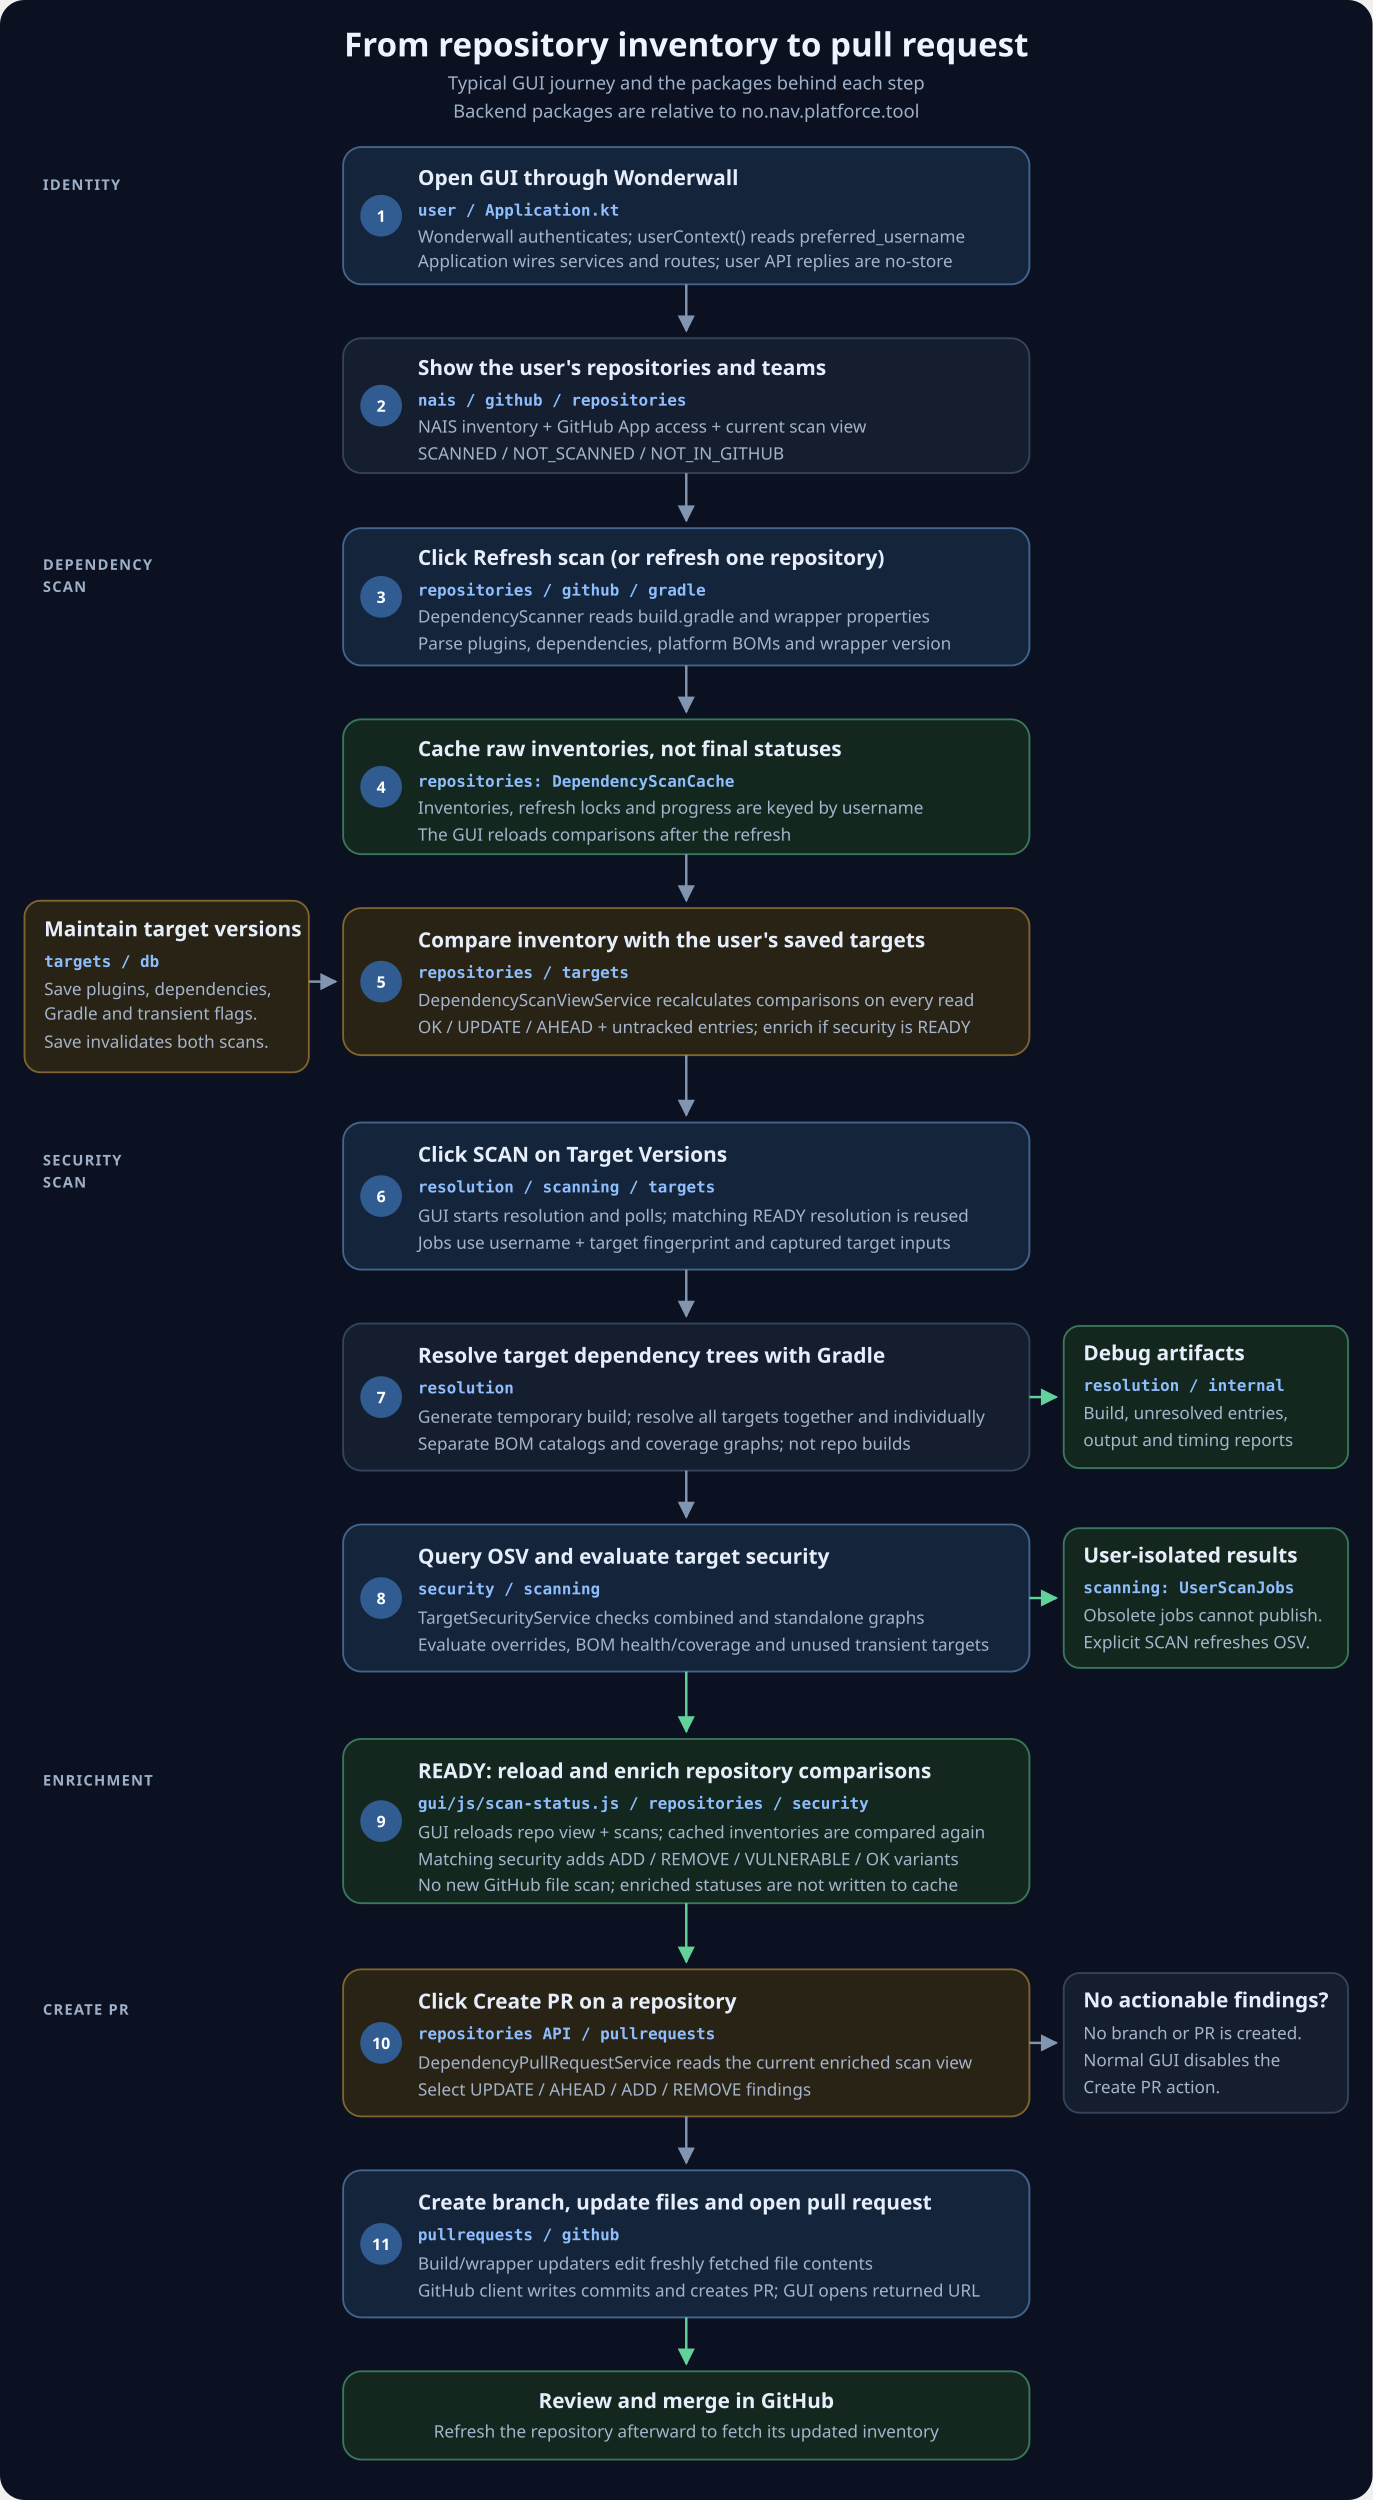
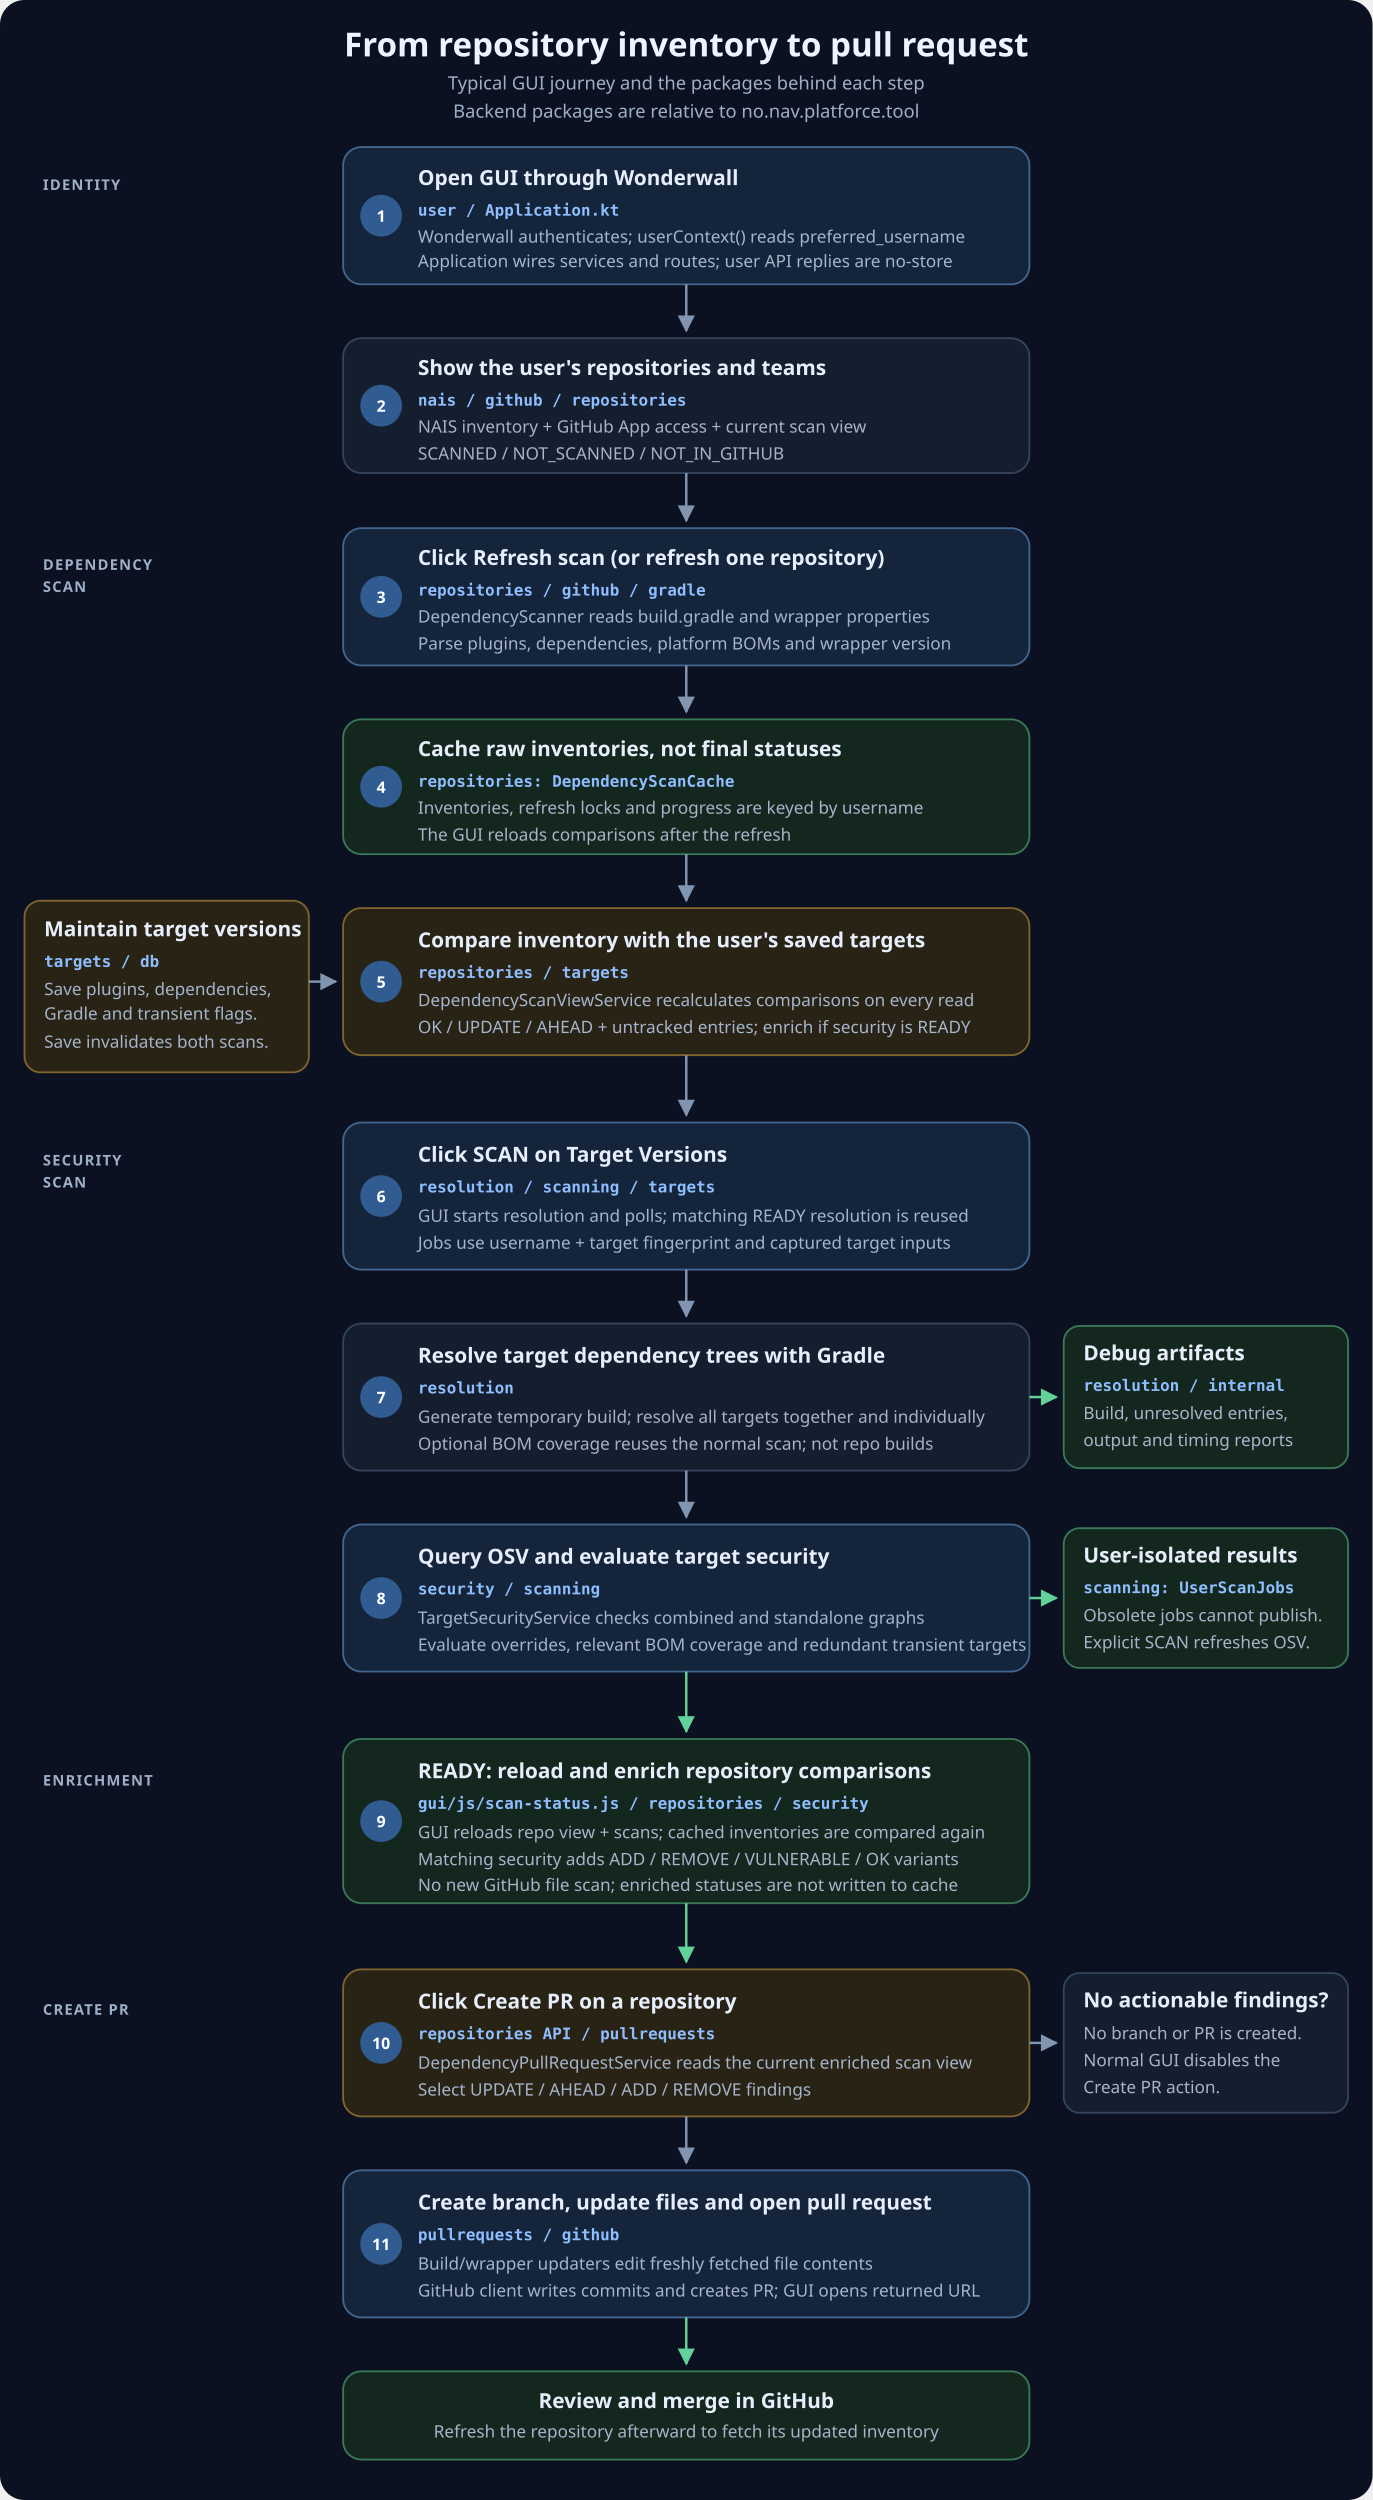
<svg xmlns="http://www.w3.org/2000/svg" viewBox="0 0 1120 2040" role="img" aria-labelledby="flow-title flow-description">
  <defs>
    <marker id="arrow" viewBox="0 0 10 10" refX="9" refY="5" markerWidth="7" markerHeight="7" orient="auto">
      <path d="M0 0L10 5L0 10z" fill="#8295b0" />
    </marker>
    <marker id="arrow-green" viewBox="0 0 10 10" refX="9" refY="5" markerWidth="7" markerHeight="7" orient="auto">
      <path d="M0 0L10 5L0 10z" fill="#62d29a" />
    </marker>
    <style>
      .bg { fill: #0b1120; }
      .title { font: 700 27px system-ui, sans-serif; fill: #edf3ff; text-anchor: middle; }
      .subtitle { font: 15px system-ui, sans-serif; fill: #9eafc8; text-anchor: middle; }
      .card { fill: #151e2e; stroke: #34445c; stroke-width: 1.5; }
      .auth { fill: #14243a; stroke: #42658f; }
      .decision { fill: #282315; stroke: #80642e; }
      .cache { fill: #14271f; stroke: #397858; }
      .text { font: 600 17px system-ui, sans-serif; fill: #e7eefb; }
      .detail { font: 14px system-ui, sans-serif; fill: #a5b4ca; }
      .package { font: 600 13px ui-monospace, monospace; fill: #8fbeff; }
      .step { fill: #315c91; }
      .number { font: 700 13px system-ui, sans-serif; fill: white; text-anchor: middle; }
      .connector { fill: none; stroke: #8295b0; stroke-width: 2; marker-end: url(#arrow); }
      .green { fill: none; stroke: #62d29a; stroke-width: 2; marker-end: url(#arrow-green); }
      .branch { font: 700 11px system-ui, sans-serif; fill: #a5b4ca; letter-spacing: 1px; }
      .phase { font: 700 12px system-ui, sans-serif; fill: #9eafc8; letter-spacing: 1px; }
    </style>
  </defs>
  <rect class="bg" width="1120" height="2040" rx="20" />
  <text class="title" x="560" y="46">From repository inventory to pull request</text>
  <text class="subtitle" x="560" y="73">Typical GUI journey and the packages behind each step</text>
  <text class="subtitle" x="560" y="96">Backend packages are relative to no.nav.platforce.tool</text>
  <text class="phase" x="35" y="155">IDENTITY</text>
  <rect class="card auth" x="280" y="120" width="560" height="112" rx="15" />
  <circle class="step" cx="311" cy="176" r="17" />
  <text class="number" x="311" y="181">1</text>
  <text class="text" x="341" y="151">Open GUI through Wonderwall</text>
  <text class="package" x="341" y="176">user / Application.kt</text>
  <text class="detail" x="341" y="198">Wonderwall authenticates; userContext() reads preferred_username</text>
  <text class="detail" x="341" y="218">Application wires services and routes; user API replies are no-store</text>
  <path class="connector" d="M560 232V270" />
  <rect class="card" x="280" y="276" width="560" height="110" rx="15" />
  <circle class="step" cx="311" cy="331" r="17" />
  <text class="number" x="311" y="336">2</text>
  <text class="text" x="341" y="306">Show the user's repositories and teams</text>
  <text class="package" x="341" y="331">nais / github / repositories</text>
  <text class="detail" x="341" y="353">NAIS inventory + GitHub App access + current scan view</text>
  <text class="detail" x="341" y="375">SCANNED / NOT_SCANNED / NOT_IN_GITHUB</text>
  <path class="connector" d="M560 386V425" />
  <text class="phase" x="35" y="465">DEPENDENCY</text>
  <text class="phase" x="35" y="483">SCAN</text>
  <rect class="card auth" x="280" y="431" width="560" height="112" rx="15" />
  <circle class="step" cx="311" cy="487" r="17" />
  <text class="number" x="311" y="492">3</text>
  <text class="text" x="341" y="461">Click Refresh scan (or refresh one repository)</text>
  <text class="package" x="341" y="486">repositories / github / gradle</text>
  <text class="detail" x="341" y="508">DependencyScanner reads build.gradle and wrapper properties</text>
  <text class="detail" x="341" y="530">Parse plugins, dependencies, platform BOMs and wrapper version</text>
  <path class="connector" d="M560 543V581" />
  <rect class="card cache" x="280" y="587" width="560" height="110" rx="15" />
  <circle class="step" cx="311" cy="642" r="17" />
  <text class="number" x="311" y="647">4</text>
  <text class="text" x="341" y="617">Cache raw inventories, not final statuses</text>
  <text class="package" x="341" y="642">repositories: DependencyScanCache</text>
  <text class="detail" x="341" y="664">Inventories, refresh locks and progress are keyed by username</text>
  <text class="detail" x="341" y="686">The GUI reloads comparisons after the refresh</text>
  <path class="connector" d="M560 697V735" />
  <rect class="card decision" x="280" y="741" width="560" height="120" rx="15" />
  <circle class="step" cx="311" cy="801" r="17" />
  <text class="number" x="311" y="806">5</text>
  <text class="text" x="341" y="773">Compare inventory with the user's saved targets</text>
  <text class="package" x="341" y="798">repositories / targets</text>
  <text class="detail" x="341" y="821">DependencyScanViewService recalculates comparisons on every read</text>
  <text class="detail" x="341" y="843">OK / UPDATE / AHEAD + untracked entries; enrich if security is READY</text>
  <path class="connector" d="M560 861V910" />
  <rect class="card decision" x="20" y="735" width="232" height="140" rx="13" />
  <text class="text" x="36" y="764">Maintain target versions</text>
  <text class="package" x="36" y="789">targets / db</text>
  <text class="detail" x="36" y="812">Save plugins, dependencies,</text>
  <text class="detail" x="36" y="832">Gradle and transient flags.</text>
  <text class="detail" x="36" y="855">Save invalidates both scans.</text>
  <path class="connector" d="M252 801H274" />
  <text class="phase" x="35" y="951">SECURITY</text>
  <text class="phase" x="35" y="969">SCAN</text>
  <rect class="card auth" x="280" y="916" width="560" height="120" rx="15" />
  <circle class="step" cx="311" cy="976" r="17" />
  <text class="number" x="311" y="981">6</text>
  <text class="text" x="341" y="948">Click SCAN on Target Versions</text>
  <text class="package" x="341" y="973">resolution / scanning / targets</text>
  <text class="detail" x="341" y="997">GUI starts resolution and polls; matching READY resolution is reused</text>
  <text class="detail" x="341" y="1019">Jobs use username + target fingerprint and captured target inputs</text>
  <path class="connector" d="M560 1036V1074" />
  <rect class="card" x="280" y="1080" width="560" height="120" rx="15" />
  <circle class="step" cx="311" cy="1140" r="17" />
  <text class="number" x="311" y="1145">7</text>
  <text class="text" x="341" y="1112">Resolve target dependency trees with Gradle</text>
  <text class="package" x="341" y="1137">resolution</text>
  <text class="detail" x="341" y="1161">Generate temporary build; resolve all targets together and individually</text>
-   <text class="detail" x="341" y="1183">Separate BOM catalogs and coverage graphs; not repo builds</text>
+   <text class="detail" x="341" y="1183">Optional BOM coverage reuses the normal scan; not repo builds</text>
  <path class="connector" d="M560 1200V1238" />
  <rect class="card cache" x="868" y="1082" width="232" height="116" rx="13" />
  <text class="text" x="884" y="1110">Debug artifacts</text>
  <text class="package" x="884" y="1135">resolution / internal</text>
  <text class="detail" x="884" y="1158">Build, unresolved entries,</text>
  <text class="detail" x="884" y="1180">output and timing reports</text>
  <path class="green" d="M840 1140H862" />
  <rect class="card auth" x="280" y="1244" width="560" height="120" rx="15" />
  <circle class="step" cx="311" cy="1304" r="17" />
  <text class="number" x="311" y="1309">8</text>
  <text class="text" x="341" y="1276">Query OSV and evaluate target security</text>
  <text class="package" x="341" y="1301">security / scanning</text>
  <text class="detail" x="341" y="1325">TargetSecurityService checks combined and standalone graphs</text>
-   <text class="detail" x="341" y="1347">Evaluate overrides, BOM health/coverage and unused transient targets</text>
+   <text class="detail" x="341" y="1347">Evaluate overrides, relevant BOM coverage and redundant transient targets</text>
  <path class="green" d="M560 1364V1413" />
  <rect class="card cache" x="868" y="1247" width="232" height="114" rx="13" />
  <text class="text" x="884" y="1275">User-isolated results</text>
  <text class="package" x="884" y="1300">scanning: UserScanJobs</text>
  <text class="detail" x="884" y="1323">Obsolete jobs cannot publish.</text>
  <text class="detail" x="884" y="1345">Explicit SCAN refreshes OSV.</text>
  <path class="green" d="M840 1304H862" />
  <text class="phase" x="35" y="1457">ENRICHMENT</text>
  <rect class="card cache" x="280" y="1419" width="560" height="134" rx="15" />
  <circle class="step" cx="311" cy="1486" r="17" />
  <text class="number" x="311" y="1491">9</text>
  <text class="text" x="341" y="1451">READY: reload and enrich repository comparisons</text>
  <text class="package" x="341" y="1476">gui/js/scan-status.js / repositories / security</text>
  <text class="detail" x="341" y="1500">GUI reloads repo view + scans; cached inventories are compared again</text>
  <text class="detail" x="341" y="1522">Matching security adds ADD / REMOVE / VULNERABLE / OK variants</text>
  <text class="detail" x="341" y="1543">No new GitHub file scan; enriched statuses are not written to cache</text>
  <path class="green" d="M560 1553V1601" />
  <text class="phase" x="35" y="1644">CREATE PR</text>
  <rect class="card decision" x="280" y="1607" width="560" height="120" rx="15" />
  <circle class="step" cx="311" cy="1667" r="17" />
  <text class="number" x="311" y="1672">10</text>
  <text class="text" x="341" y="1639">Click Create PR on a repository</text>
  <text class="package" x="341" y="1664">repositories API / pullrequests</text>
  <text class="detail" x="341" y="1688">DependencyPullRequestService reads the current enriched scan view</text>
  <text class="detail" x="341" y="1710">Select UPDATE / AHEAD / ADD / REMOVE findings</text>
  <path class="connector" d="M560 1727V1765" />
  <rect class="card auth" x="280" y="1771" width="560" height="120" rx="15" />
  <circle class="step" cx="311" cy="1831" r="17" />
  <text class="number" x="311" y="1836">11</text>
  <text class="text" x="341" y="1803">Create branch, update files and open pull request</text>
  <text class="package" x="341" y="1828">pullrequests / github</text>
  <text class="detail" x="341" y="1852">Build/wrapper updaters edit freshly fetched file contents</text>
  <text class="detail" x="341" y="1874">GitHub client writes commits and creates PR; GUI opens returned URL</text>
  <path class="green" d="M560 1891V1929" />
  <rect class="card cache" x="280" y="1935" width="560" height="72" rx="15" />
  <text class="text" x="560" y="1965" text-anchor="middle">Review and merge in GitHub</text>
  <text class="detail" x="560" y="1989" text-anchor="middle">Refresh the repository afterward to fetch its updated inventory</text>
  <rect class="card" x="868" y="1610" width="232" height="114" rx="13" />
  <text class="text" x="884" y="1638">No actionable findings?</text>
  <text class="detail" x="884" y="1664">No branch or PR is created.</text>
  <text class="detail" x="884" y="1686">Normal GUI disables the</text>
  <text class="detail" x="884" y="1708">Create PR action.</text>
  <path class="connector" d="M840 1667H862" />
</svg>
